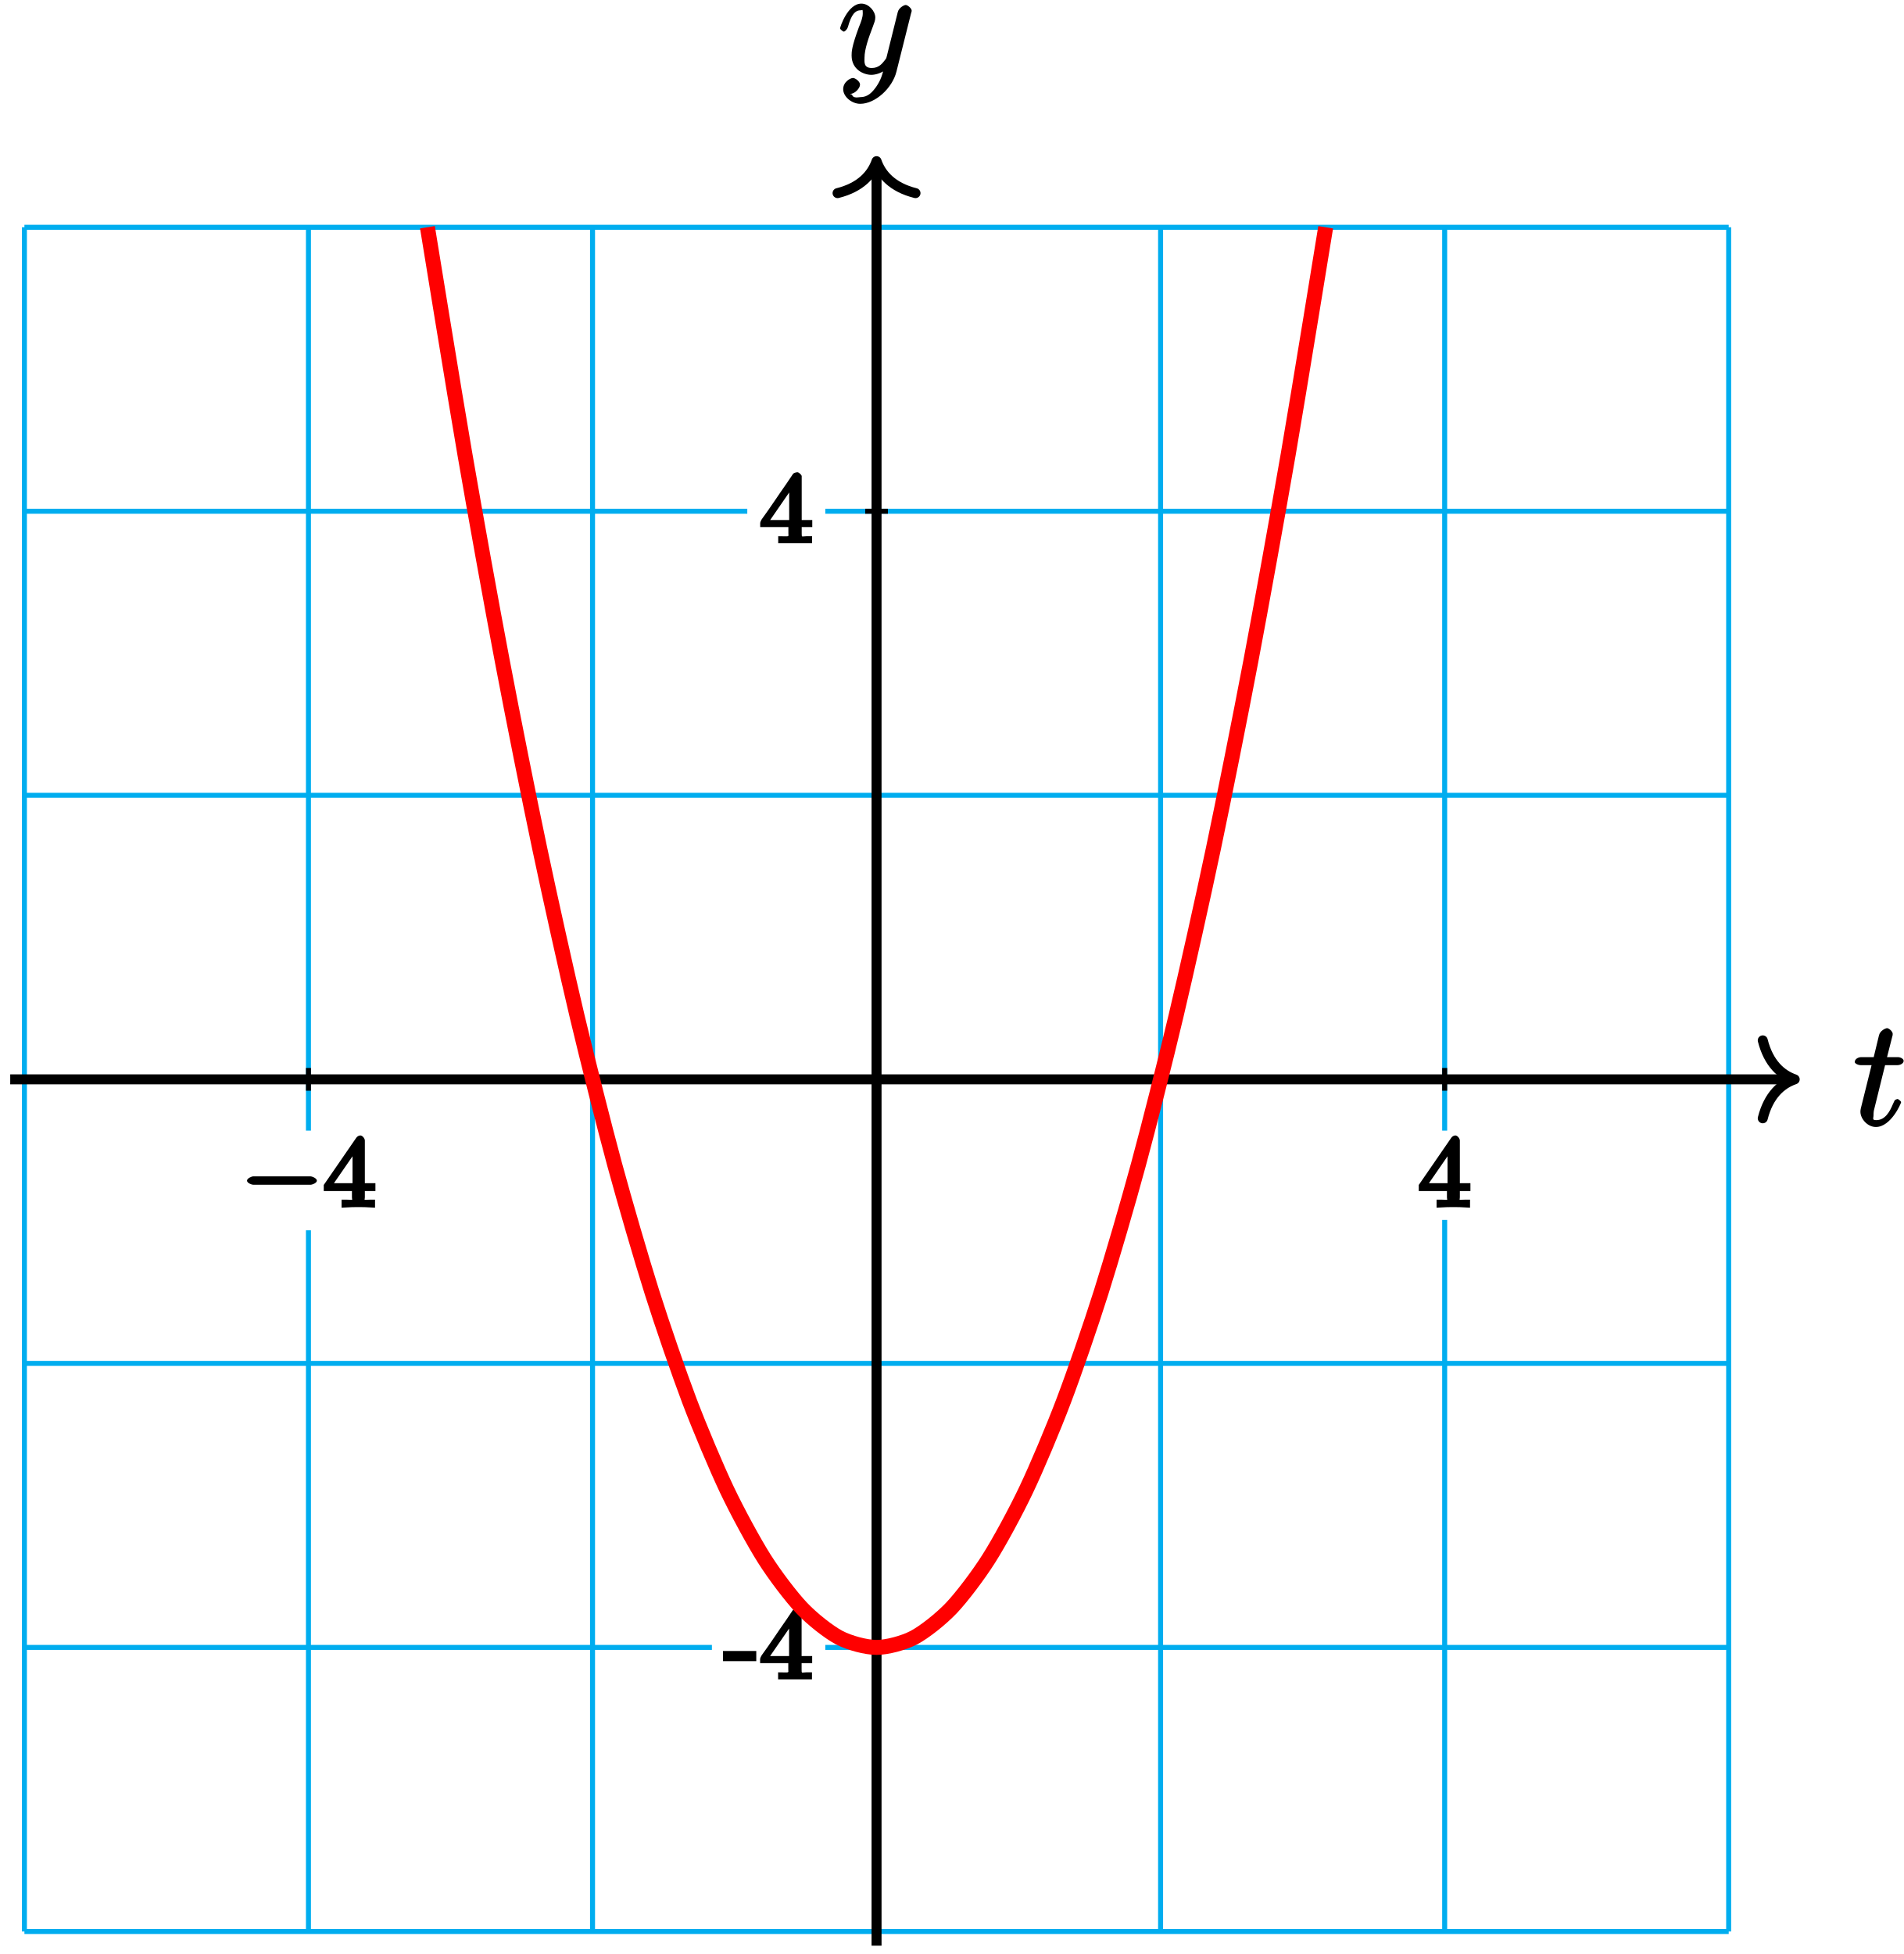
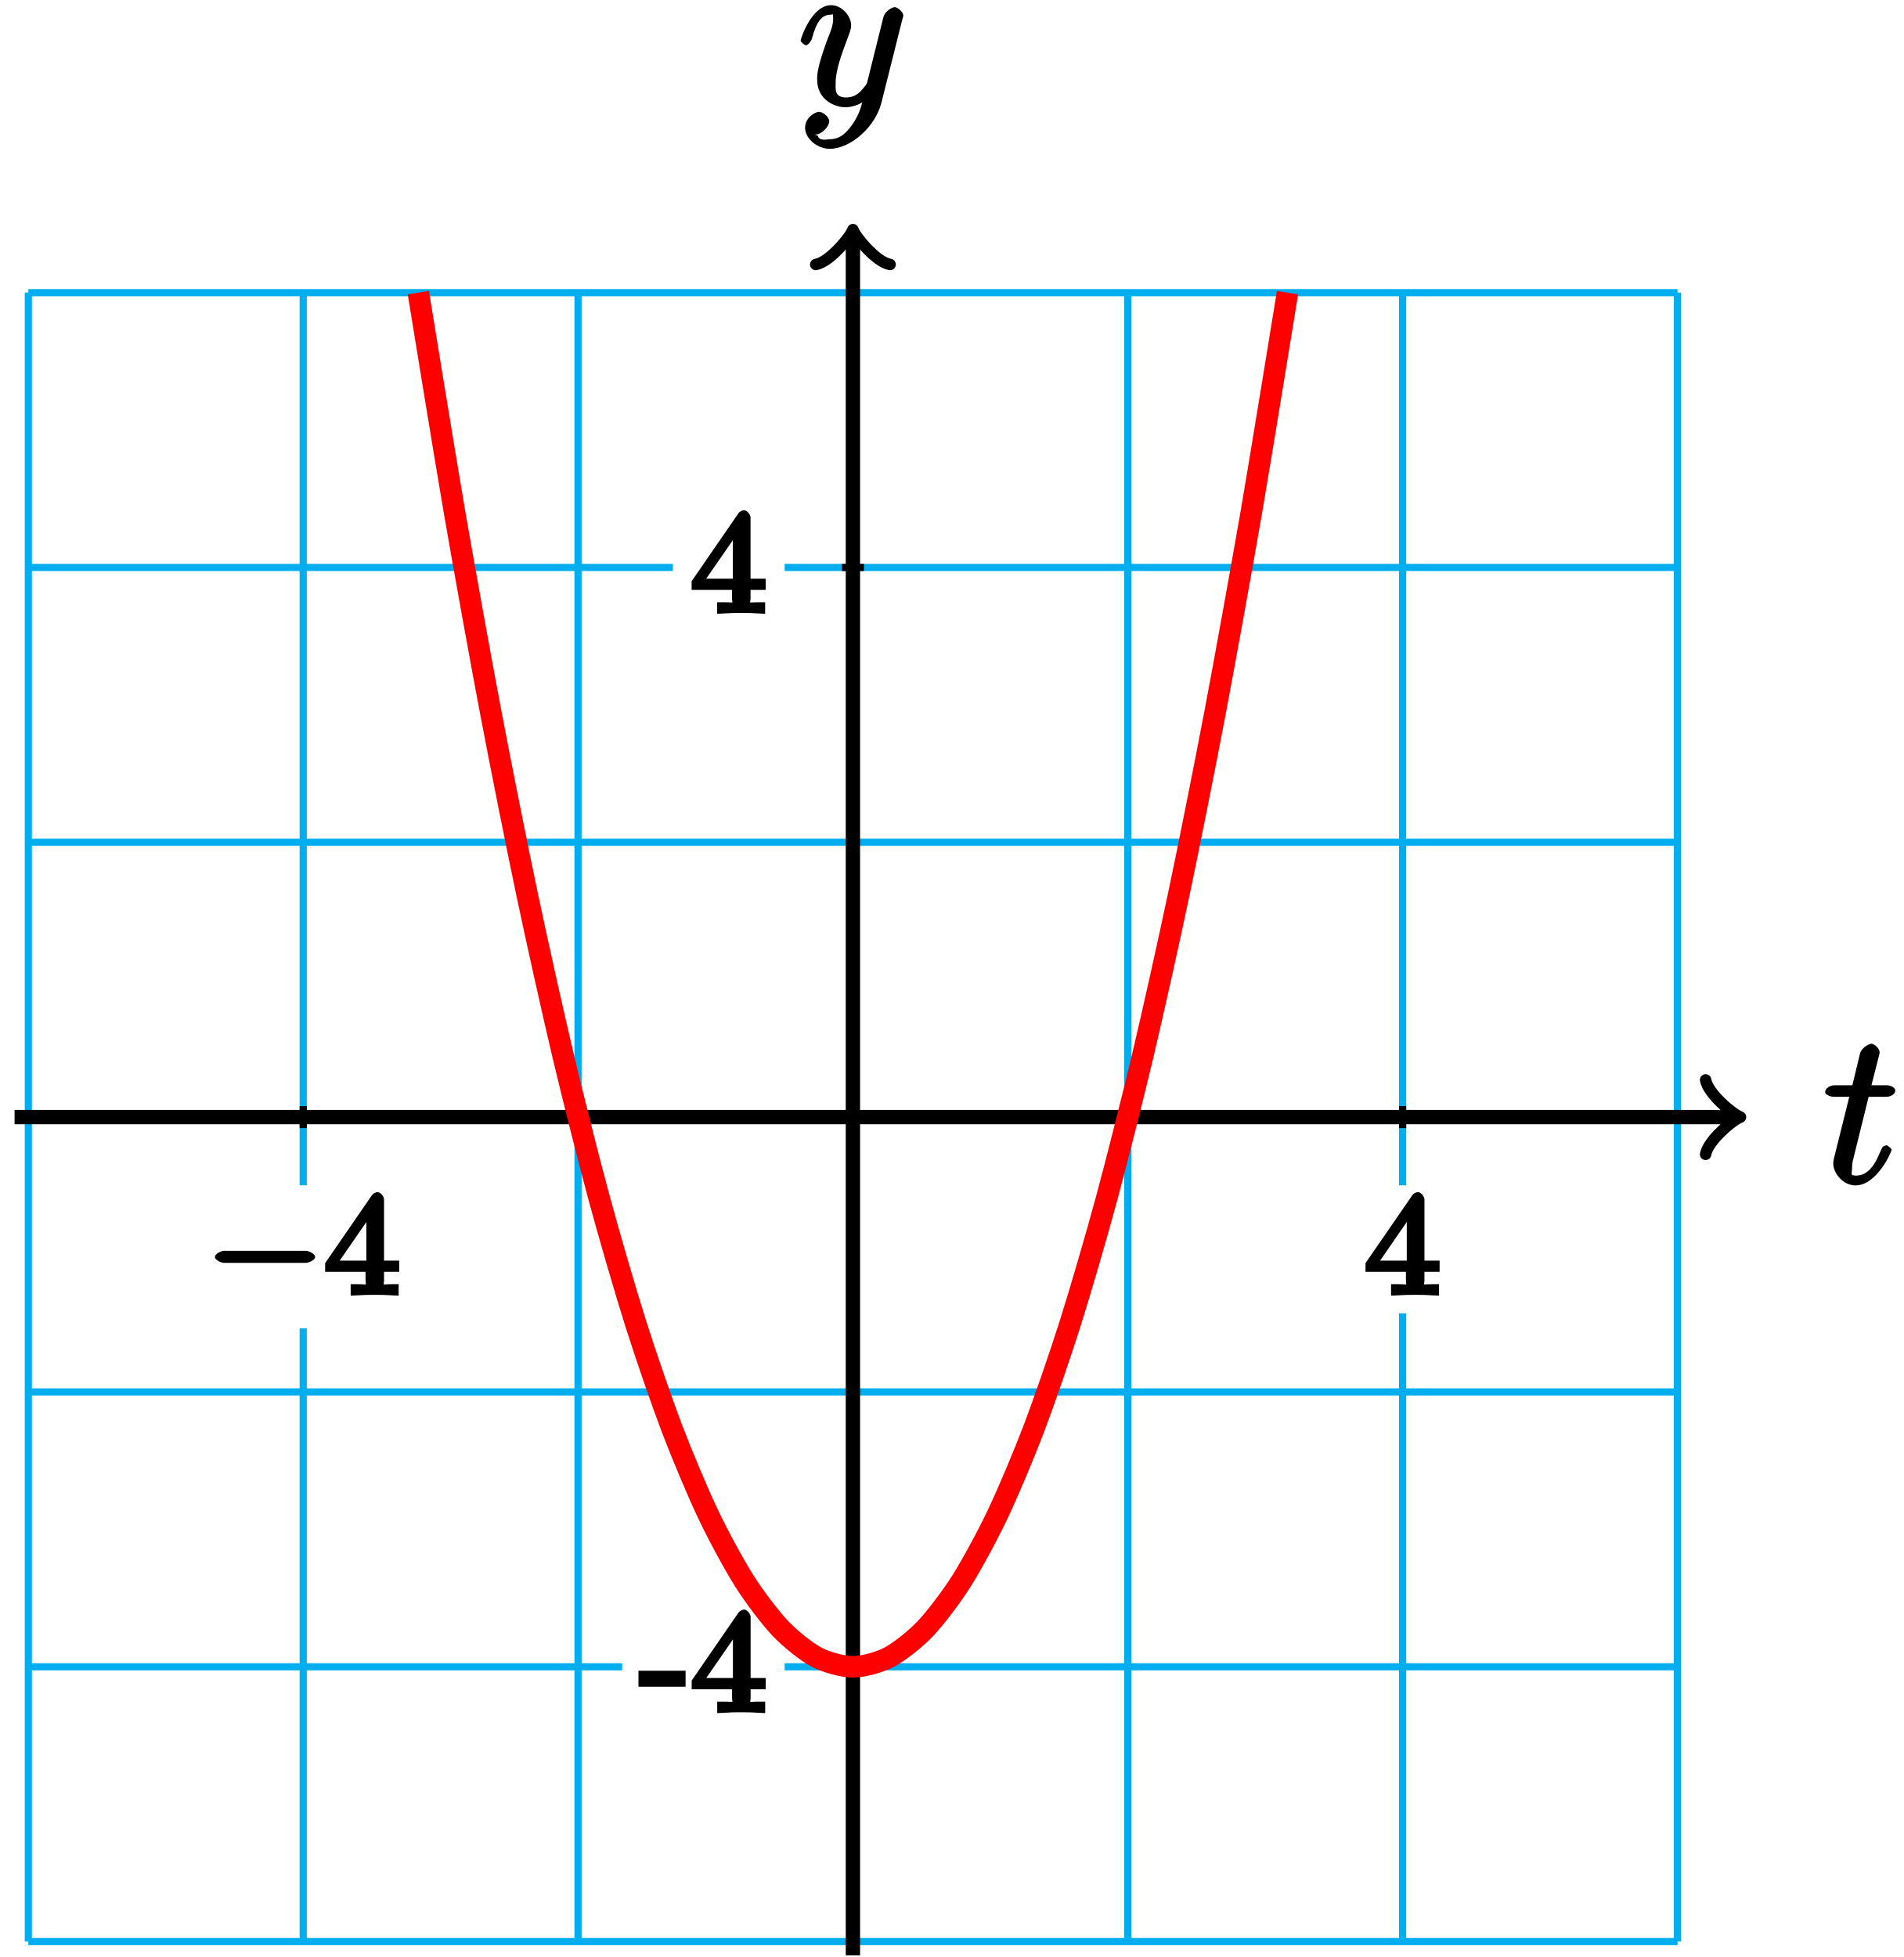
- <svg xmlns="http://www.w3.org/2000/svg" xmlns:xlink="http://www.w3.org/1999/xlink" width="152pt" height="156pt" viewBox="0 0 152 156" version="1.1">
+ <svg xmlns="http://www.w3.org/2000/svg" xmlns:xlink="http://www.w3.org/1999/xlink" width="106pt" height="109pt" viewBox="0 0 106 109" version="1.1">
  <defs>
    <g>
      <symbol overflow="visible" id="glyph0-0">
        <path style="stroke:none;" d="" />
      </symbol>
      <symbol overflow="visible" id="glyph0-1">
        <path style="stroke:none;" d="M 2.406 -4.812 L 3.5 -4.812 C 3.734 -4.812 4 -4.953 4 -5.156 C 4 -5.297 3.781 -5.453 3.531 -5.453 L 2.672 -5.453 L 3.078 -7.047 C 3.125 -7.203 3.125 -7.234 3.125 -7.312 C 3.125 -7.5 2.828 -7.766 2.672 -7.766 C 2.562 -7.766 2.125 -7.578 2.031 -7.203 L 1.609 -5.453 L 0.609 -5.453 C 0.375 -5.453 0.094 -5.297 0.094 -5.062 C 0.094 -4.953 0.344 -4.812 0.578 -4.812 L 1.438 -4.812 L 0.688 -1.797 C 0.578 -1.375 0.547 -1.25 0.547 -1.094 C 0.547 -0.531 1.109 0.125 1.781 0.125 C 2.984 0.125 3.797 -1.766 3.797 -1.859 C 3.797 -1.922 3.578 -2.109 3.516 -2.109 C 3.484 -2.109 3.328 -2.062 3.297 -2.016 C 3.281 -2.016 3.234 -1.891 3.141 -1.703 C 2.891 -1.094 2.516 -0.422 1.812 -0.422 C 1.453 -0.422 1.594 -0.562 1.594 -0.828 C 1.594 -0.844 1.594 -1.062 1.625 -1.203 L 2.516 -4.812 Z M 2.406 -4.812 " />
      </symbol>
      <symbol overflow="visible" id="glyph0-2">
        <path style="stroke:none;" d="M 3.031 1.094 C 2.703 1.547 2.359 1.906 1.766 1.906 C 1.625 1.906 1.203 2.031 1.109 1.703 C 0.906 1.641 0.969 1.641 0.984 1.641 C 1.344 1.641 1.75 1.188 1.75 0.906 C 1.75 0.641 1.359 0.375 1.188 0.375 C 0.984 0.375 0.406 0.688 0.406 1.266 C 0.406 1.875 1.094 2.438 1.766 2.438 C 2.969 2.438 4.328 1.188 4.656 -0.125 L 5.828 -4.797 C 5.844 -4.859 5.875 -4.922 5.875 -5 C 5.875 -5.172 5.562 -5.453 5.391 -5.453 C 5.281 -5.453 4.859 -5.25 4.766 -4.891 L 3.891 -1.375 C 3.828 -1.156 3.875 -1.25 3.781 -1.109 C 3.531 -0.781 3.266 -0.422 2.688 -0.422 C 2.016 -0.422 2.109 -0.922 2.109 -1.25 C 2.109 -1.922 2.438 -2.844 2.766 -3.703 C 2.891 -4.047 2.969 -4.219 2.969 -4.453 C 2.969 -4.953 2.453 -5.562 1.859 -5.562 C 0.766 -5.562 0.156 -3.688 0.156 -3.578 C 0.156 -3.531 0.375 -3.328 0.453 -3.328 C 0.562 -3.328 0.734 -3.531 0.781 -3.688 C 1.062 -4.703 1.359 -5.031 1.828 -5.031 C 1.938 -5.031 1.969 -5.172 1.969 -4.781 C 1.969 -4.469 1.844 -4.125 1.656 -3.672 C 1.078 -2.109 1.078 -1.703 1.078 -1.422 C 1.078 -0.281 2.062 0.125 2.656 0.125 C 3 0.125 3.531 -0.031 3.844 -0.344 L 3.688 -0.516 C 3.516 0.141 3.438 0.5 3.031 1.094 Z M 3.031 1.094 " />
      </symbol>
      <symbol overflow="visible" id="glyph1-0">
        <path style="stroke:none;" d="" />
      </symbol>
      <symbol overflow="visible" id="glyph1-1">
        <path style="stroke:none;" d="M 5.562 -1.812 C 5.703 -1.812 6.078 -1.953 6.078 -2.141 C 6.078 -2.328 5.703 -2.484 5.562 -2.484 L 1 -2.484 C 0.875 -2.484 0.5 -2.328 0.5 -2.141 C 0.5 -1.953 0.875 -1.812 1 -1.812 Z M 5.562 -1.812 " />
      </symbol>
      <symbol overflow="visible" id="glyph2-0">
        <path style="stroke:none;" d="" />
      </symbol>
      <symbol overflow="visible" id="glyph2-1">
        <path style="stroke:none;" d="M 3.328 -5.344 C 3.328 -5.5 3.141 -5.75 2.969 -5.75 C 2.875 -5.75 2.719 -5.688 2.641 -5.562 L 0.047 -1.797 L 0.047 -1.312 L 2.297 -1.312 L 2.297 -0.828 C 2.297 -0.531 2.469 -0.625 1.844 -0.625 L 1.469 -0.625 L 1.469 0.016 C 2.344 -0.031 2.359 -0.031 2.812 -0.031 C 3.266 -0.031 3.281 -0.031 4.141 0.016 L 4.141 -0.625 L 3.781 -0.625 C 3.156 -0.625 3.328 -0.531 3.328 -0.828 L 3.328 -1.312 L 4.172 -1.312 L 4.172 -1.938 L 3.328 -1.938 Z M 2.344 -4.688 L 2.344 -1.938 L 0.859 -1.938 L 2.672 -4.562 Z M 2.344 -4.688 " />
      </symbol>
-       <symbol overflow="visible" id="glyph3-0">
-         <path style="stroke:none;" d="" />
-       </symbol>
-       <symbol overflow="visible" id="glyph3-1">
-         <path style="stroke:none;" d="M -0.109 -2.141 L -0.109 -1.469 L 2.547 -1.469 L 2.547 -2.281 L -0.109 -2.281 Z M -0.109 -2.141 " />
-       </symbol>
-       <symbol overflow="visible" id="glyph3-2">
-         <path style="stroke:none;" d="M 0.234 -1.312 L 2.281 -1.312 L 2.281 -0.812 C 2.281 -0.5 2.422 -0.578 1.469 -0.578 L 1.469 -0.016 L 4.172 -0.016 L 4.172 -0.578 L 3.719 -0.578 C 3.344 -0.578 3.344 -0.453 3.344 -0.812 L 3.344 -1.312 L 4.188 -1.312 L 4.188 -1.875 L 3.344 -1.875 L 3.344 -5.375 C 3.344 -5.469 3.125 -5.688 3 -5.688 C 2.922 -5.688 2.719 -5.641 2.656 -5.562 C 2.484 -5.312 2.312 -5.047 2.141 -4.797 C 1.469 -3.844 0.844 -2.875 0.156 -1.938 C 0.109 -1.859 0.031 -1.719 0.031 -1.625 C 0.031 -1.562 0.031 -1.516 0.031 -1.312 Z M 0.656 -1.625 L 2.672 -4.547 L 2.344 -4.656 L 2.344 -1.875 L 0.828 -1.875 Z M 0.656 -1.625 " />
+       <symbol overflow="visible" id="glyph2-2">
+         <path style="stroke:none;" d="M 2.531 -1.641 L 2.531 -2.344 L -0.094 -2.344 L -0.094 -1.453 L 2.531 -1.453 Z M 2.531 -1.641 " />
      </symbol>
    </g>
  </defs>
  <g id="surface1">
-     <path style="fill:none;stroke-width:0.399;stroke-linecap:butt;stroke-linejoin:miter;stroke:rgb(0%,67.839%,93.729%);stroke-opacity:1;stroke-miterlimit:10;" d="M -68.031 -68.033 L 68.032 -68.033 M -68.031 -45.353 L 68.032 -45.353 M -68.031 -22.678 L 68.032 -22.678 M -68.031 -0.002 L 68.032 -0.002 M -68.031 22.678 L 68.032 22.678 M -68.031 45.354 L 68.032 45.354 M -68.031 68.025 L 68.032 68.025 M -68.031 -68.033 L -68.031 68.029 M -45.355 -68.033 L -45.355 68.029 M -22.675 -68.033 L -22.675 68.029 M 0 -68.033 L 0 68.029 M 22.676 -68.033 L 22.676 68.029 M 45.356 -68.033 L 45.356 68.029 M 68.028 -68.033 L 68.028 68.029 " transform="matrix(1,0,0,-1,69.98,86.17)" />
-     <path style="fill:none;stroke-width:0.797;stroke-linecap:butt;stroke-linejoin:miter;stroke:rgb(0%,0%,0%);stroke-opacity:1;stroke-miterlimit:10;" d="M -69.164 -0.002 L 72.903 -0.002 " transform="matrix(1,0,0,-1,69.98,86.17)" />
-     <path style="fill:none;stroke-width:0.797;stroke-linecap:round;stroke-linejoin:round;stroke:rgb(0%,0%,0%);stroke-opacity:1;stroke-miterlimit:10;" d="M -2.552 3.111 C -2.083 1.244 -1.048 0.361 -0.001 -0.002 C -1.048 -0.361 -2.083 -1.244 -2.552 -3.111 " transform="matrix(1,0,0,-1,143.2821,86.17)" />
+     <path style="fill:none;stroke-width:0.399;stroke-linecap:butt;stroke-linejoin:miter;stroke:rgb(0%,67.839%,93.729%);stroke-opacity:1;stroke-miterlimit:10;" d="M -45.922 -45.921 L 45.922 -45.921 M -45.922 -30.616 L 45.922 -30.616 M -45.922 -15.307 L 45.922 -15.307 M -45.922 0.001 L 45.922 0.001 M -45.922 15.306 L 45.922 15.306 M -45.922 30.615 L 45.922 30.615 M -45.922 45.919 L 45.922 45.919 M -45.922 -45.921 L -45.922 45.923 M -30.613 -45.921 L -30.613 45.923 M -15.309 -45.921 L -15.309 45.923 M 0 -45.921 L 0 45.923 M 15.309 -45.921 L 15.309 45.923 M 30.613 -45.921 L 30.613 45.923 M 45.918 -45.921 L 45.918 45.923 " transform="matrix(1,0,0,-1,47.5,62.22)" />
+     <path style="fill:none;stroke-width:0.797;stroke-linecap:butt;stroke-linejoin:miter;stroke:rgb(0%,0%,0%);stroke-opacity:1;stroke-miterlimit:10;" d="M -46.688 0.001 L 49.043 0.001 " transform="matrix(1,0,0,-1,47.5,62.22)" />
+     <path style="fill:none;stroke-width:0.638;stroke-linecap:round;stroke-linejoin:round;stroke:rgb(0%,0%,0%);stroke-opacity:1;stroke-miterlimit:10;" d="M -1.554 2.072 C -1.425 1.294 0.001 0.13 0.388 0.001 C 0.001 -0.128 -1.425 -1.296 -1.554 -2.073 " transform="matrix(1,0,0,-1,96.54207,62.22)" />
    <g style="fill:rgb(0%,0%,0%);fill-opacity:1;">
-       <use xlink:href="#glyph0-1" x="147.98" y="89.85" />
+       <use xlink:href="#glyph0-1" x="101.55" y="65.9" />
    </g>
-     <path style="fill:none;stroke-width:0.797;stroke-linecap:butt;stroke-linejoin:miter;stroke:rgb(0%,0%,0%);stroke-opacity:1;stroke-miterlimit:10;" d="M 0 -69.166 L 0 72.904 " transform="matrix(1,0,0,-1,69.98,86.17)" />
-     <path style="fill:none;stroke-width:0.797;stroke-linecap:round;stroke-linejoin:round;stroke:rgb(0%,0%,0%);stroke-opacity:1;stroke-miterlimit:10;" d="M -2.55 3.113 C -2.085 1.246 -1.046 0.363 0.001 -0 C -1.046 -0.364 -2.085 -1.243 -2.55 -3.11 " transform="matrix(0,-1,-1,0,69.98,12.86794)" />
+     <path style="fill:none;stroke-width:0.797;stroke-linecap:butt;stroke-linejoin:miter;stroke:rgb(0%,0%,0%);stroke-opacity:1;stroke-miterlimit:10;" d="M 0 -46.686 L 0 49.04 " transform="matrix(1,0,0,-1,47.5,62.22)" />
+     <path style="fill:none;stroke-width:0.638;stroke-linecap:round;stroke-linejoin:round;stroke:rgb(0%,0%,0%);stroke-opacity:1;stroke-miterlimit:10;" d="M -1.553 2.07 C -1.424 1.297 -0.002 0.129 0.389 0 C -0.002 -0.129 -1.424 -1.297 -1.553 -2.07 " transform="matrix(0,-1,-1,0,47.5,13.17793)" />
    <g style="fill:rgb(0%,0%,0%);fill-opacity:1;">
-       <use xlink:href="#glyph0-2" x="66.91" y="5.85" />
+       <use xlink:href="#glyph0-2" x="44.43" y="5.85" />
    </g>
-     <path style="fill:none;stroke-width:0.399;stroke-linecap:butt;stroke-linejoin:miter;stroke:rgb(0%,0%,0%);stroke-opacity:1;stroke-miterlimit:10;" d="M -45.355 0.908 L -45.355 -0.908 " transform="matrix(1,0,0,-1,69.98,86.17)" />
-     <path style=" stroke:none;fill-rule:nonzero;fill:rgb(100%,100%,100%);fill-opacity:1;" d="M 18.219 98.223 L 31.031 98.223 L 31.031 90.266 L 18.219 90.266 Z M 18.219 98.223 " />
+     <path style="fill:none;stroke-width:0.399;stroke-linecap:butt;stroke-linejoin:miter;stroke:rgb(0%,0%,0%);stroke-opacity:1;stroke-miterlimit:10;" d="M -30.613 0.611 L -30.613 -0.612 " transform="matrix(1,0,0,-1,47.5,62.22)" />
+     <path style=" stroke:none;fill-rule:nonzero;fill:rgb(100%,100%,100%);fill-opacity:1;" d="M 10.477 73.98 L 23.293 73.98 L 23.293 66.02 L 10.477 66.02 Z M 10.477 73.98 " />
    <g style="fill:rgb(0%,0%,0%);fill-opacity:1;">
-       <use xlink:href="#glyph1-1" x="19.22" y="96.4" />
+       <use xlink:href="#glyph1-1" x="11.47" y="72.15" />
    </g>
    <g style="fill:rgb(0%,0%,0%);fill-opacity:1;">
-       <use xlink:href="#glyph2-1" x="25.8" y="96.4" />
+       <use xlink:href="#glyph2-1" x="18.06" y="72.15" />
    </g>
-     <path style="fill:none;stroke-width:0.399;stroke-linecap:butt;stroke-linejoin:miter;stroke:rgb(0%,0%,0%);stroke-opacity:1;stroke-miterlimit:10;" d="M 45.356 0.908 L 45.356 -0.908 " transform="matrix(1,0,0,-1,69.98,86.17)" />
-     <path style=" stroke:none;fill-rule:nonzero;fill:rgb(100%,100%,100%);fill-opacity:1;" d="M 112.223 97.395 L 118.449 97.395 L 118.449 90.266 L 112.223 90.266 Z M 112.223 97.395 " />
+     <path style="fill:none;stroke-width:0.399;stroke-linecap:butt;stroke-linejoin:miter;stroke:rgb(0%,0%,0%);stroke-opacity:1;stroke-miterlimit:10;" d="M 30.613 0.611 L 30.613 -0.612 " transform="matrix(1,0,0,-1,47.5,62.22)" />
+     <path style=" stroke:none;fill-rule:nonzero;fill:rgb(100%,100%,100%);fill-opacity:1;" d="M 75 73.148 L 81.227 73.148 L 81.227 66.02 L 75 66.02 Z M 75 73.148 " />
    <g style="fill:rgb(0%,0%,0%);fill-opacity:1;">
-       <use xlink:href="#glyph2-1" x="113.22" y="96.4" />
+       <use xlink:href="#glyph2-1" x="76" y="72.15" />
    </g>
-     <path style="fill:none;stroke-width:0.399;stroke-linecap:butt;stroke-linejoin:miter;stroke:rgb(0%,0%,0%);stroke-opacity:1;stroke-miterlimit:10;" d="M 0.907 -45.353 L -0.906 -45.353 " transform="matrix(1,0,0,-1,69.98,86.17)" />
-     <path style=" stroke:none;fill-rule:nonzero;fill:rgb(100%,100%,100%);fill-opacity:1;" d="M 56.836 135.09 L 65.887 135.09 L 65.887 127.957 L 56.836 127.957 Z M 56.836 135.09 " />
+     <path style="fill:none;stroke-width:0.399;stroke-linecap:butt;stroke-linejoin:miter;stroke:rgb(0%,0%,0%);stroke-opacity:1;stroke-miterlimit:10;" d="M 0.613 -30.616 L -0.613 -30.616 " transform="matrix(1,0,0,-1,47.5,62.22)" />
+     <path style=" stroke:none;fill-rule:nonzero;fill:rgb(100%,100%,100%);fill-opacity:1;" d="M 34.648 96.398 L 43.699 96.398 L 43.699 89.27 L 34.648 89.27 Z M 34.648 96.398 " />
    <g style="fill:rgb(0%,0%,0%);fill-opacity:1;">
-       <use xlink:href="#glyph3-1" x="57.83" y="134.09" />
-       <use xlink:href="#glyph3-2" x="60.652" y="134.09" />
+       <use xlink:href="#glyph2-2" x="35.65" y="95.4" />
+       <use xlink:href="#glyph2-1" x="38.473" y="95.4" />
    </g>
-     <path style="fill:none;stroke-width:0.399;stroke-linecap:butt;stroke-linejoin:miter;stroke:rgb(0%,0%,0%);stroke-opacity:1;stroke-miterlimit:10;" d="M 0.907 45.354 L -0.906 45.354 " transform="matrix(1,0,0,-1,69.98,86.17)" />
-     <path style=" stroke:none;fill-rule:nonzero;fill:rgb(100%,100%,100%);fill-opacity:1;" d="M 59.66 44.383 L 65.887 44.383 L 65.887 37.25 L 59.66 37.25 Z M 59.66 44.383 " />
+     <path style="fill:none;stroke-width:0.399;stroke-linecap:butt;stroke-linejoin:miter;stroke:rgb(0%,0%,0%);stroke-opacity:1;stroke-miterlimit:10;" d="M 0.613 30.615 L -0.613 30.615 " transform="matrix(1,0,0,-1,47.5,62.22)" />
+     <path style=" stroke:none;fill-rule:nonzero;fill:rgb(100%,100%,100%);fill-opacity:1;" d="M 37.473 35.168 L 43.699 35.168 L 43.699 28.039 L 37.473 28.039 Z M 37.473 35.168 " />
    <g style="fill:rgb(0%,0%,0%);fill-opacity:1;">
-       <use xlink:href="#glyph3-2" x="60.66" y="43.39" />
+       <use xlink:href="#glyph2-1" x="38.47" y="34.17" />
    </g>
-     <path style="fill:none;stroke-width:1.196;stroke-linecap:butt;stroke-linejoin:miter;stroke:rgb(100%,0%,0%);stroke-opacity:1;stroke-miterlimit:10;" d="M -35.855 68.029 C -35.855 68.029 -33.699 54.729 -32.867 49.92 C -32.039 45.115 -30.71 37.756 -29.878 33.385 C -29.05 29.018 -27.722 22.358 -26.89 18.424 C -26.062 14.494 -24.734 8.537 -23.906 5.041 C -23.074 1.545 -21.746 -3.713 -20.918 -6.771 C -20.085 -9.83 -18.757 -14.385 -17.929 -17.006 C -17.097 -19.631 -15.769 -23.482 -14.941 -25.67 C -14.113 -27.853 -12.781 -31.006 -11.953 -32.756 C -11.125 -34.502 -9.793 -36.955 -8.964 -38.267 C -8.136 -39.58 -6.804 -41.33 -5.976 -42.205 C -5.148 -43.08 -3.816 -44.131 -2.988 -44.568 C -2.16 -45.002 -0.832 -45.353 0 -45.353 C 0.829 -45.353 2.157 -45.006 2.989 -44.568 C 3.817 -44.131 5.145 -43.08 5.977 -42.205 C 6.805 -41.33 8.133 -39.58 8.961 -38.267 C 9.793 -36.959 11.122 -34.506 11.95 -32.756 C 12.782 -31.01 14.11 -27.857 14.938 -25.67 C 15.77 -23.486 17.098 -19.631 17.926 -17.01 C 18.754 -14.389 20.086 -9.834 20.915 -6.775 C 21.743 -3.717 23.075 1.541 23.903 5.037 C 24.731 8.533 26.063 14.486 26.891 18.42 C 27.719 22.354 29.051 29.01 29.879 33.381 C 30.707 37.752 32.036 45.108 32.868 49.916 C 33.696 54.721 35.856 68.025 35.856 68.025 " transform="matrix(1,0,0,-1,69.98,86.17)" />
+     <path style="fill:none;stroke-width:1.196;stroke-linecap:butt;stroke-linejoin:miter;stroke:rgb(100%,0%,0%);stroke-opacity:1;stroke-miterlimit:10;" d="M -24.203 45.923 C -24.203 45.923 -22.746 36.943 -22.188 33.697 C -21.625 30.454 -20.73 25.486 -20.168 22.536 C -19.609 19.587 -18.711 15.091 -18.152 12.439 C -17.594 9.783 -16.695 5.763 -16.137 3.404 C -15.574 1.04 -14.68 -2.507 -14.117 -4.569 C -13.559 -6.635 -12.66 -9.71 -12.102 -11.479 C -11.543 -13.249 -10.645 -15.85 -10.086 -17.327 C -9.523 -18.803 -8.629 -20.932 -8.066 -22.112 C -7.508 -23.292 -6.609 -24.948 -6.051 -25.831 C -5.492 -26.718 -4.594 -27.897 -4.035 -28.487 C -3.473 -29.077 -2.578 -29.788 -2.016 -30.085 C -1.457 -30.378 -0.559 -30.616 0 -30.616 C 0.559 -30.616 1.457 -30.378 2.016 -30.085 C 2.578 -29.788 3.473 -29.081 4.035 -28.491 C 4.594 -27.901 5.492 -26.718 6.051 -25.831 C 6.609 -24.948 7.508 -23.292 8.066 -22.112 C 8.629 -20.932 9.523 -18.803 10.086 -17.327 C 10.645 -15.854 11.543 -13.253 12.102 -11.483 C 12.66 -9.714 13.559 -6.639 14.117 -4.573 C 14.676 -2.507 15.574 1.04 16.137 3.4 C 16.695 5.759 17.594 9.779 18.152 12.435 C 18.711 15.087 19.609 19.583 20.168 22.532 C 20.727 25.482 21.625 30.45 22.188 33.693 C 22.746 36.939 24.203 45.919 24.203 45.919 " transform="matrix(1,0,0,-1,47.5,62.22)" />
  </g>
</svg>
